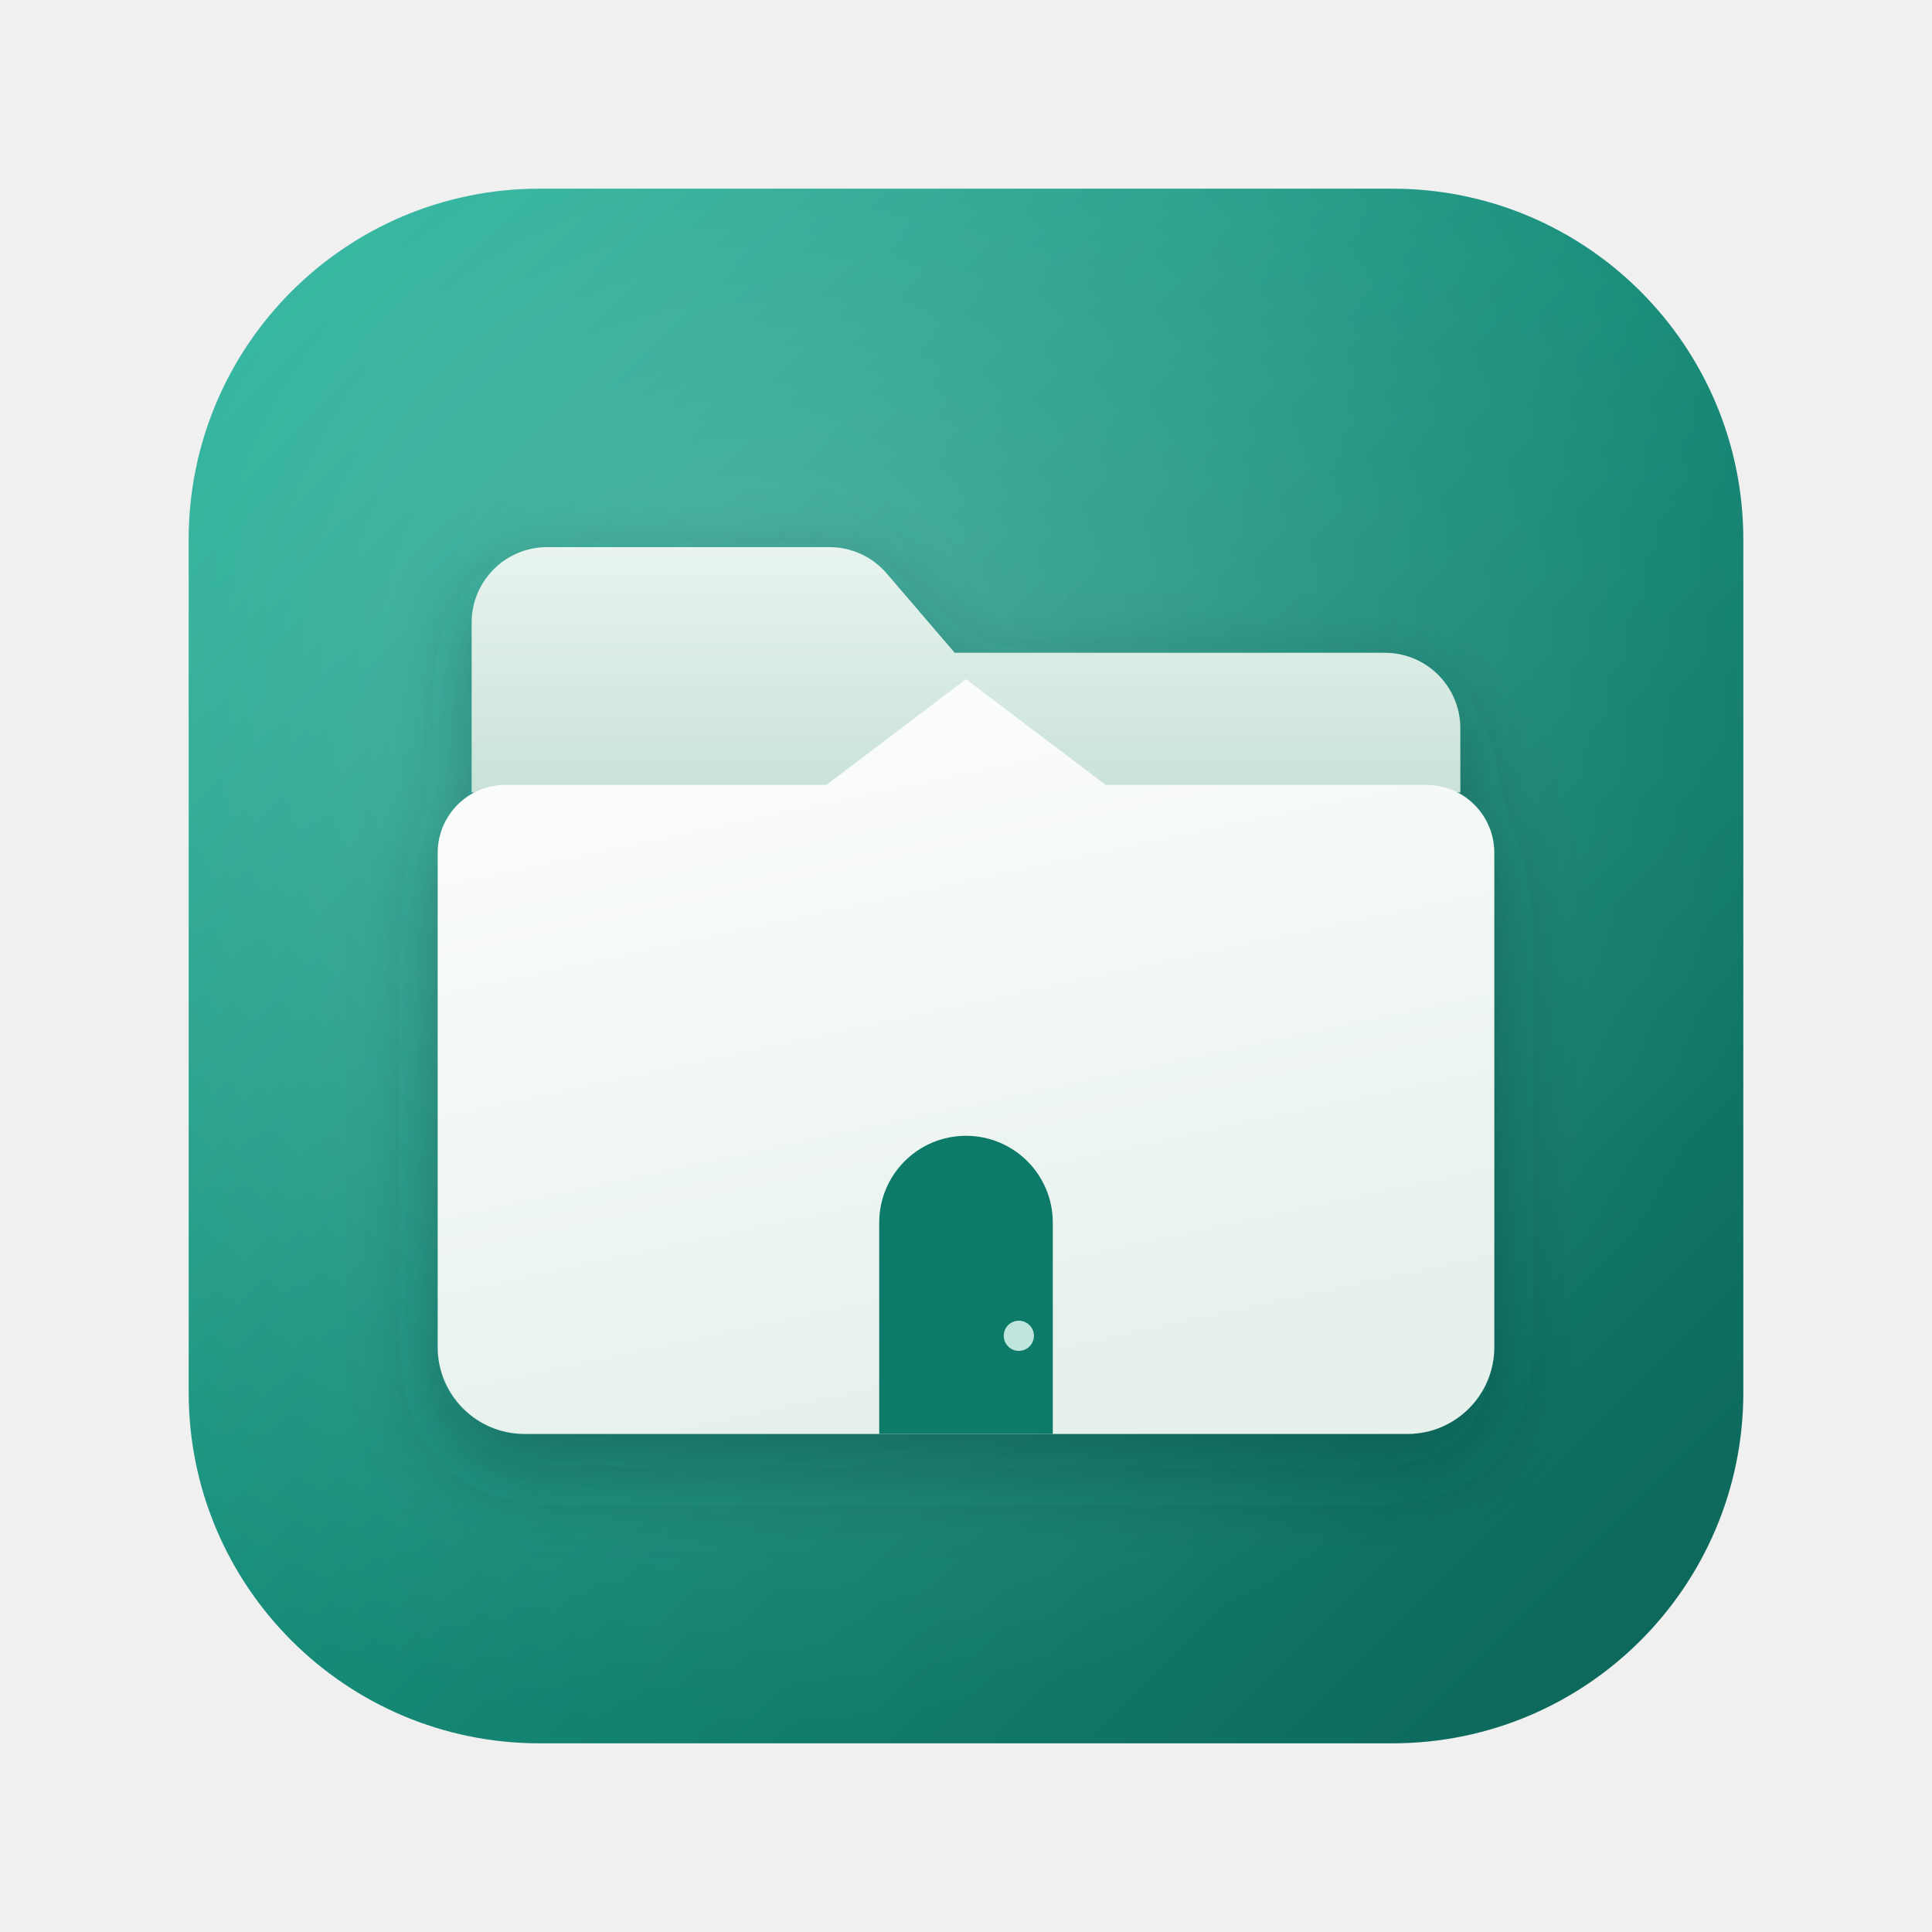
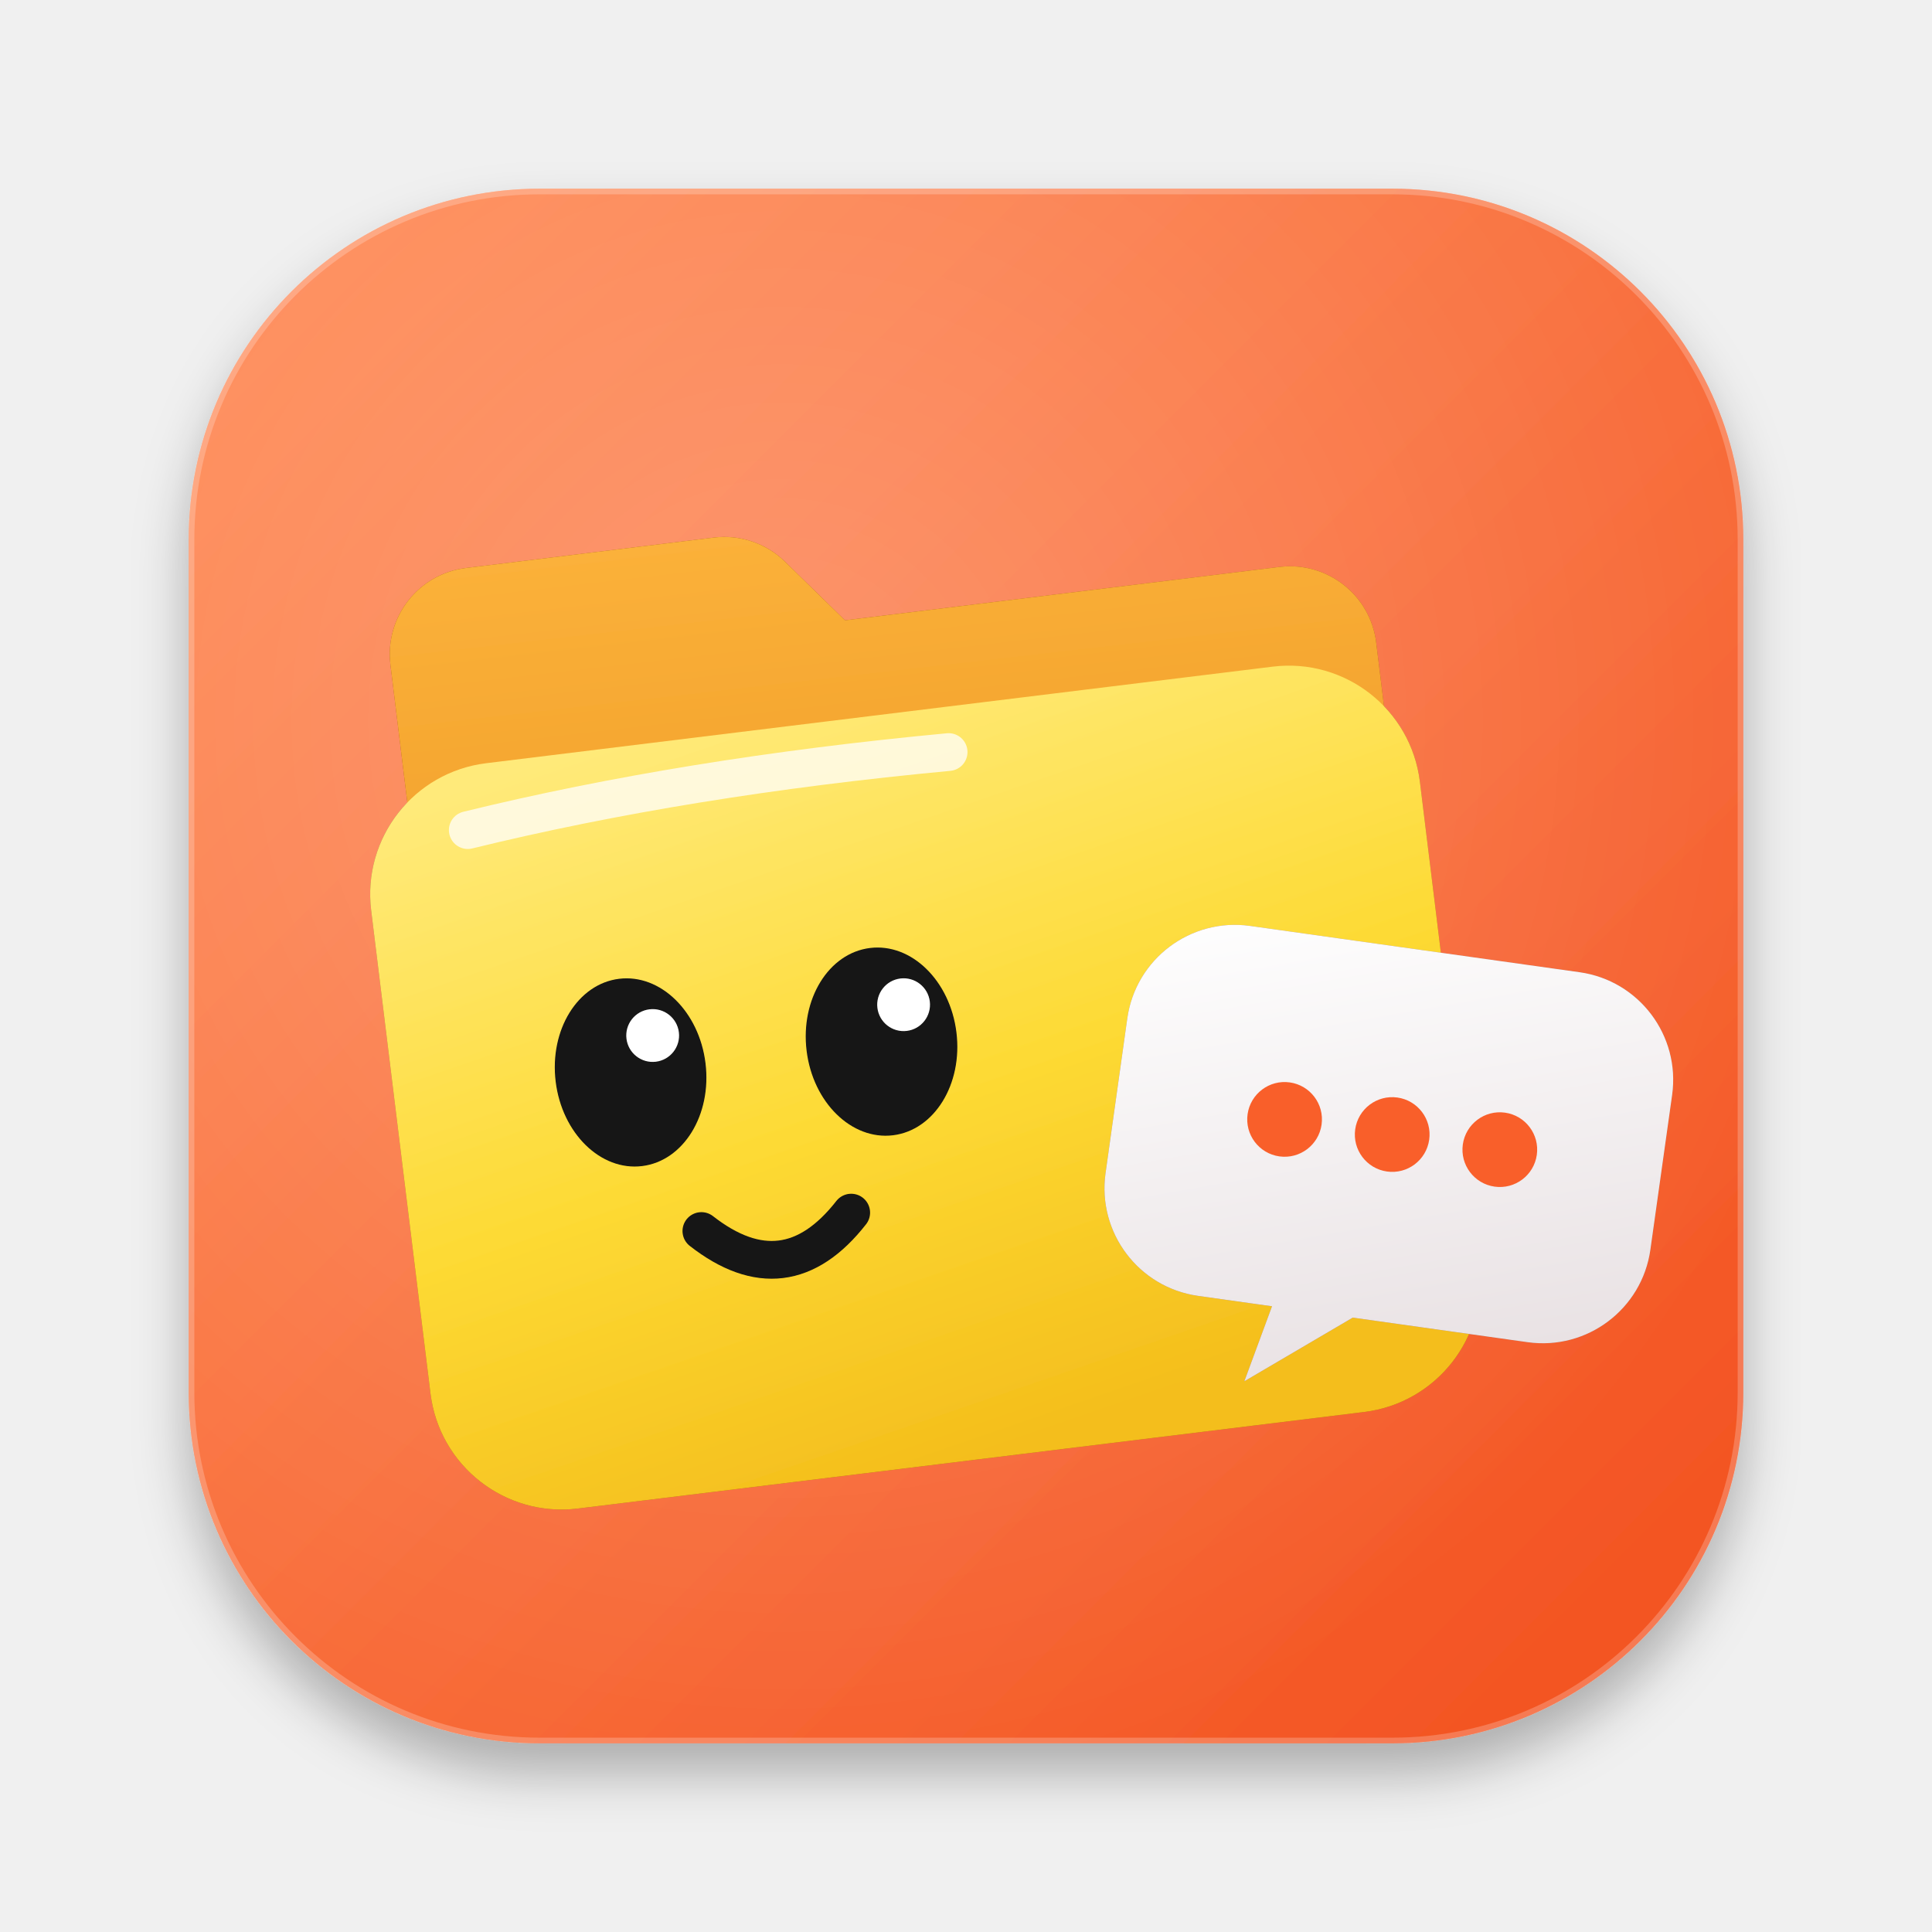
<svg xmlns="http://www.w3.org/2000/svg" viewBox="0 0 1024 1024" width="1024" height="1024">
  <defs>
    <linearGradient id="bg" x1="0" y1="0" x2="1" y2="1">
-       <stop offset="0" stop-color="#22B39B" />
-       <stop offset="1" stop-color="#0B6457" />
+       <stop offset="0" stop-color="#FF8A55" />
+       <stop offset="1" stop-color="#F2501F" />
    </linearGradient>
-     <radialGradient id="lift" cx="0.35" cy="0.3" r="0.7">
+     <radialGradient id="lift" cx="0.38" cy="0.34" r="0.7">
      <stop offset="0" stop-color="#FFFFFF" stop-opacity="0.22" />
      <stop offset="1" stop-color="#FFFFFF" stop-opacity="0" />
    </radialGradient>
    <linearGradient id="back" x1="0" y1="0" x2="0" y2="1">
-       <stop offset="0" stop-color="#E9F4EF" />
-       <stop offset="1" stop-color="#C9E2D8" />
+       <stop offset="0" stop-color="#FBB13A" />
+       <stop offset="1" stop-color="#E58A17" />
    </linearGradient>
-     <linearGradient id="front" x1="0" y1="0" x2="0.3" y2="1">
+     <linearGradient id="front" x1="0.2" y1="0" x2="0.5" y2="1">
+       <stop offset="0" stop-color="#FFEA7A" />
+       <stop offset="0.55" stop-color="#FDDA34" />
+       <stop offset="1" stop-color="#F4BE1C" />
+     </linearGradient>
+     <linearGradient id="bubble" x1="0" y1="0" x2="0.4" y2="1">
      <stop offset="0" stop-color="#FFFFFF" />
-       <stop offset="1" stop-color="#E6F1EC" />
+       <stop offset="1" stop-color="#E9E2E4" />
    </linearGradient>
-     <filter id="shadow" x="-20%" y="-20%" width="140%" height="150%">
-       <feDropShadow dx="0" dy="18" stdDeviation="22" flood-color="#043A32" flood-opacity="0.35" />
+     <filter id="body" x="-10%" y="-10%" width="120%" height="125%">
+       <feGaussianBlur in="SourceAlpha" stdDeviation="14" />
+       <feOffset dy="16" />
+       <feComponentTransfer>
+         <feFuncA type="linear" slope="0.28" />
+       </feComponentTransfer>
+       <feMerge>
+         <feMergeNode />
+         <feMergeNode in="SourceGraphic" />
+       </feMerge>
    </filter>
+     <filter id="drop" x="-30%" y="-30%" width="160%" height="170%">
+       <feGaussianBlur in="SourceAlpha" stdDeviation="22" />
+       <feOffset dx="8" dy="26" />
+       <feComponentTransfer>
+         <feFuncA type="linear" slope="0.30" />
+       </feComponentTransfer>
+       <feFlood flood-color="#8A2A06" />
+       <feComposite operator="in" in2="SourceAlpha" />
+       <feMerge>
+         <feMergeNode />
+         <feMergeNode in="SourceGraphic" />
+       </feMerge>
+     </filter>
+     <clipPath id="squircle">
+       <rect x="100" y="100" width="824" height="824" rx="186" />
+     </clipPath>
  </defs>
-   <rect x="100" y="100" width="824" height="824" rx="186" fill="url(#bg)" />
-   <rect x="100" y="100" width="824" height="824" rx="186" fill="url(#lift)" />
-   <g filter="url(#shadow)">
-     <path d="M250 330 a40 40 0 0 1 40 -40 h150 a40 40 0 0 1 30 14 l36 42 h228 a40 40 0 0 1 40 40 v34 H250 z" fill="url(#back)" />
-     <path d="M232 452 a36 36 0 0 1 36 -36 h170 L512 360 L586 416 h170 a36 36 0 0 1 36 36 v262 a46 46 0 0 1 -46 46 H278 a46 46 0 0 1 -46 -46 z" fill="url(#front)" />
-     <path d="M466 760 v-112 a46 46 0 0 1 92 0 v112 z" fill="#0E7A6A" />
-     <circle cx="540" cy="708" r="8" fill="#BFE6DC" />
+   <g filter="url(#body)">
+     <rect x="100" y="100" width="824" height="824" rx="186" fill="url(#bg)" />
+   </g>
+   <g clip-path="url(#squircle)">
+     <rect x="100" y="100" width="824" height="824" fill="url(#lift)" />
+     <rect x="100" y="100" width="824" height="824" rx="186" fill="none" stroke="#FFFFFF" stroke-opacity="0.22" stroke-width="6" />
+   </g>
+   <g transform="rotate(-7 500 540)" filter="url(#drop)">
+     <path d="M232 318 a46 46 0 0 1 46 -46 h132 a46 46 0 0 1 36 17 l28 35 h232 a46 46 0 0 1 46 46 v340 H232 z" fill="url(#back)" />
+     <rect x="206" y="376" width="560" height="398" rx="70" fill="url(#front)" />
+     <path d="M262 410 Q380 396 520 400" stroke="#FFFFFF" stroke-width="20" stroke-linecap="round" fill="none" opacity="0.75" />
+     <ellipse cx="332" cy="548" rx="40" ry="50" fill="#121212" />
+     <ellipse cx="466" cy="548" rx="40" ry="50" fill="#121212" />
+     <circle cx="346" cy="530" r="14" fill="#FFFFFF" />
+     <circle cx="480" cy="530" r="14" fill="#FFFFFF" />
+     <path d="M359 636 Q399 676 439 636" stroke="#121212" stroke-width="20" stroke-linecap="round" fill="none" />
+   </g>
+   <g transform="translate(28 40) rotate(8 712 560) scale(0.9) translate(79 62)" filter="url(#drop)">
+     <path d="M610 452 h196 a64 64 0 0 1 64 64 v92 a64 64 0 0 1 -64 64 h-104 l-58 46 l10 -46 h-44 a64 64 0 0 1 -64 -64 v-92 a64 64 0 0 1 64 -64 z" fill="url(#bubble)" />
+     <circle cx="646" cy="562" r="22" fill="#F95E2B" />
+     <circle cx="710" cy="562" r="22" fill="#F95E2B" />
+     <circle cx="774" cy="562" r="22" fill="#F95E2B" />
  </g>
</svg>
